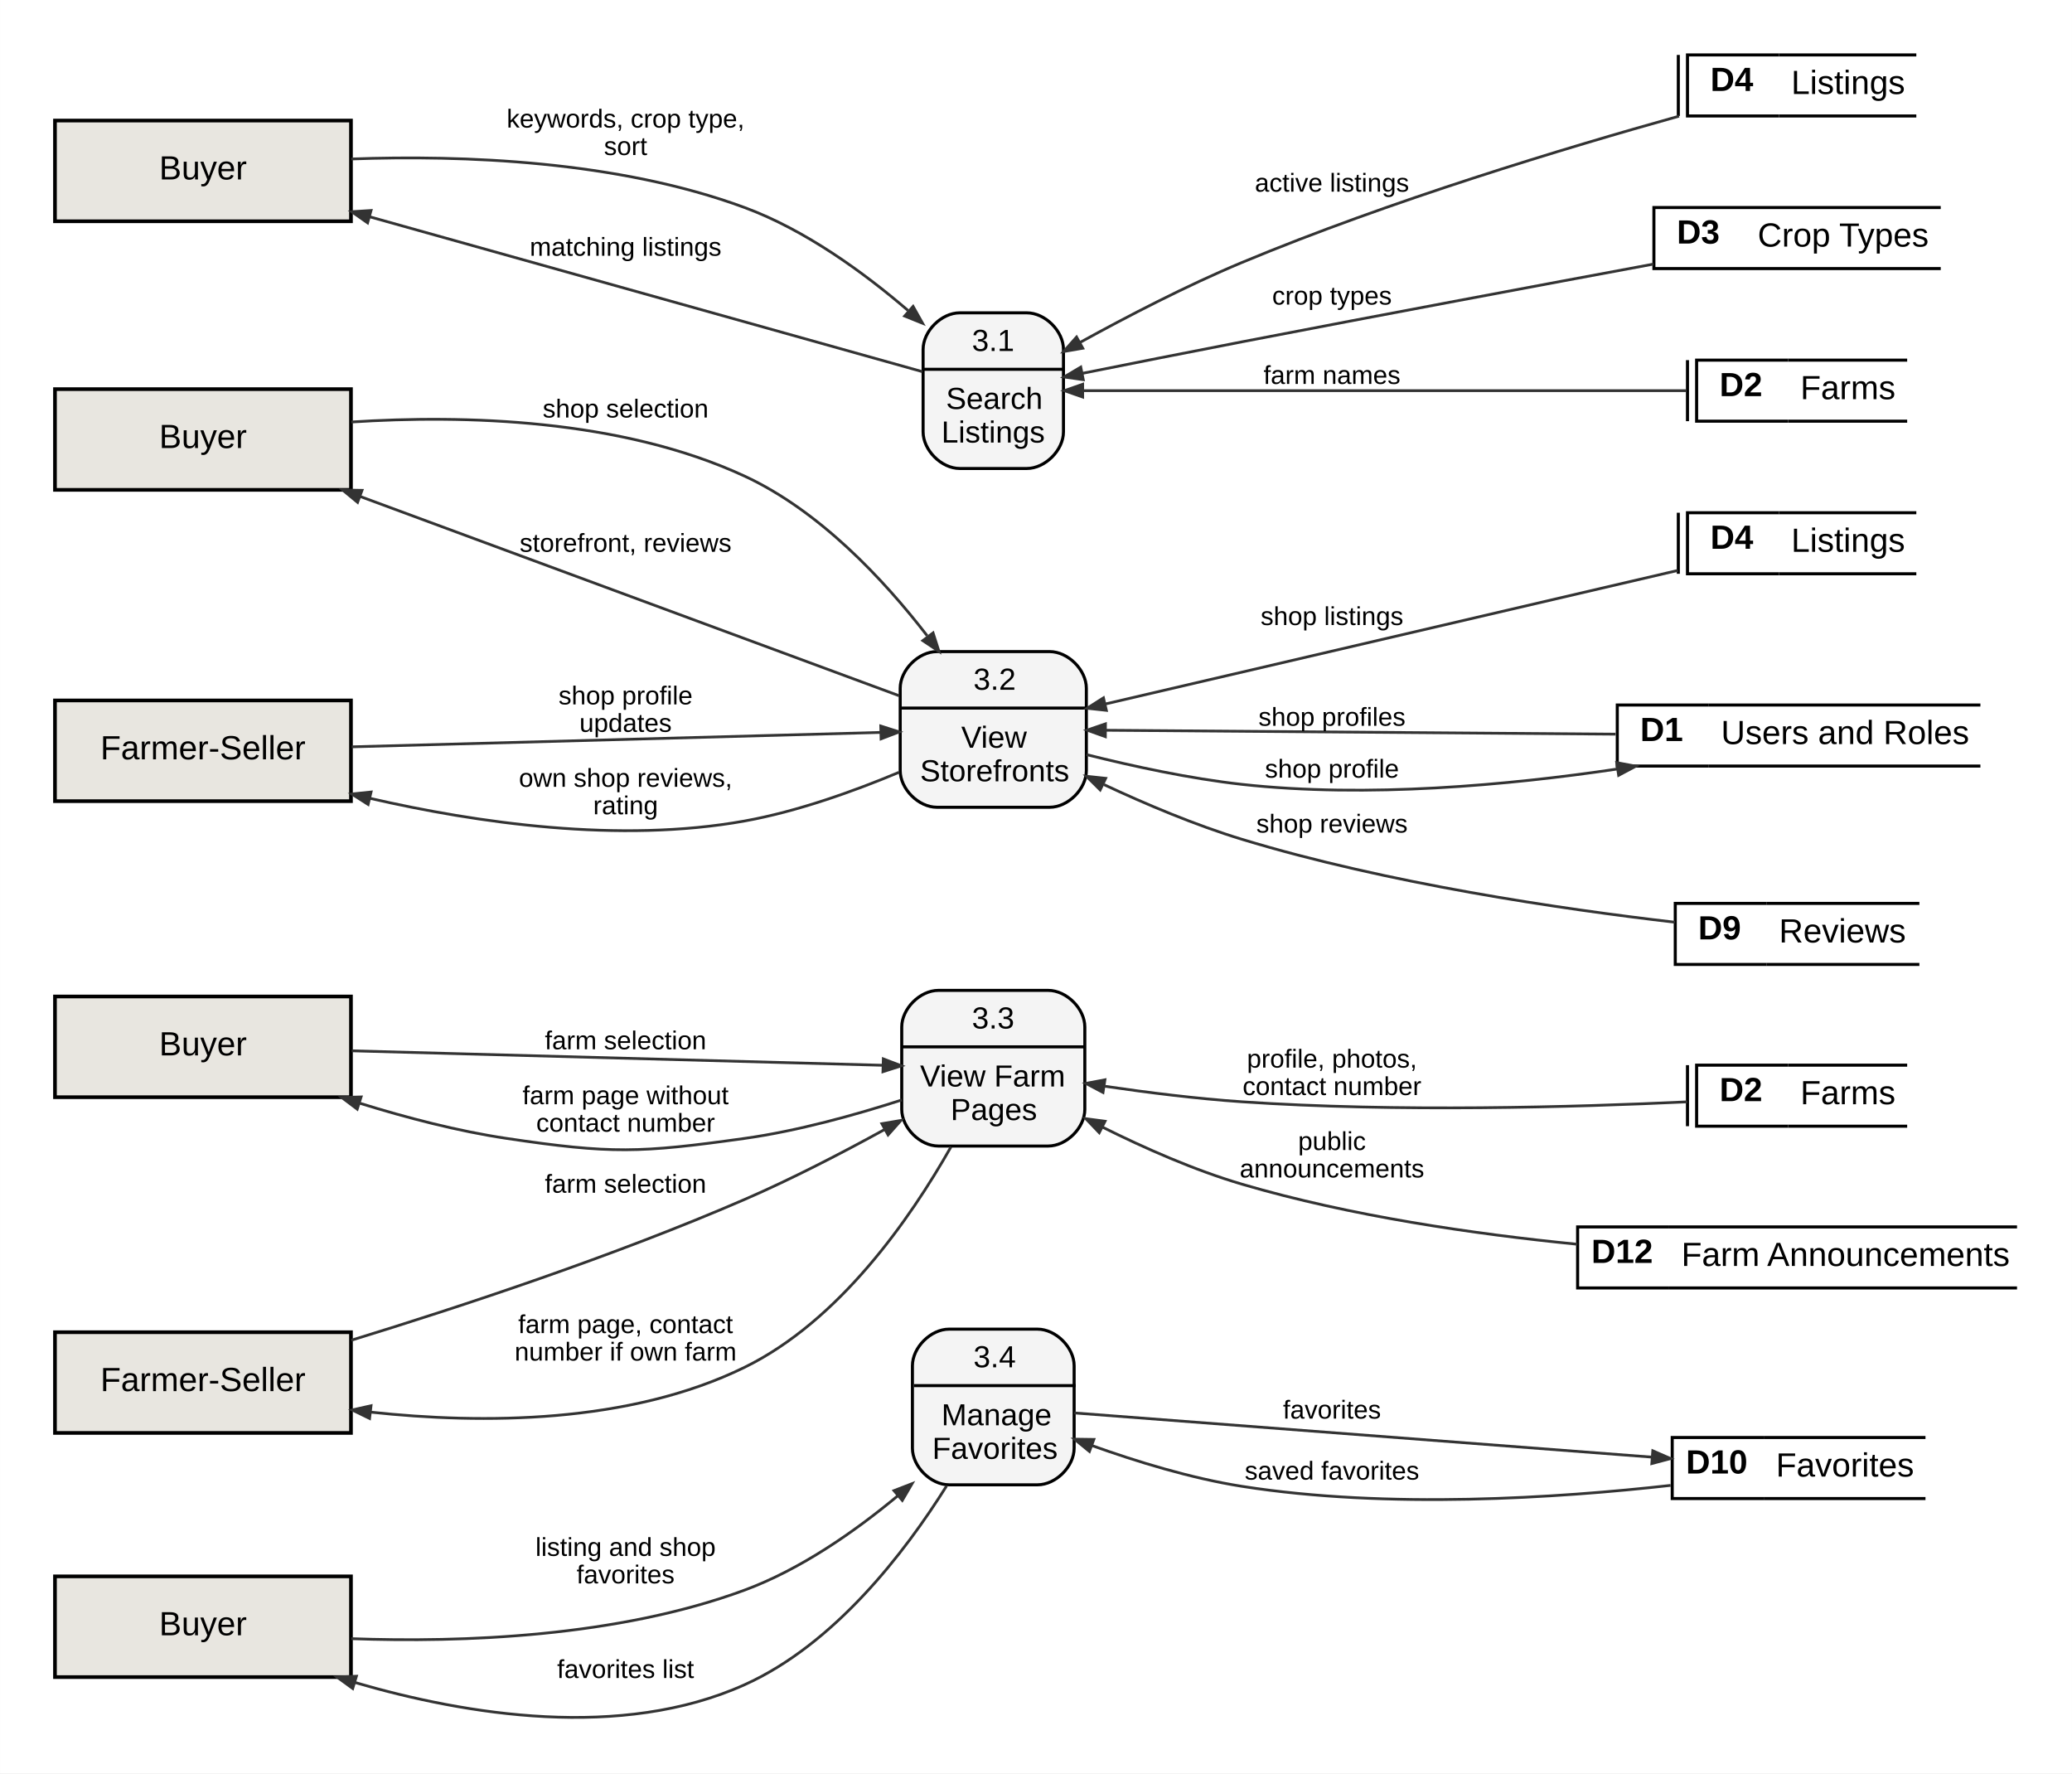
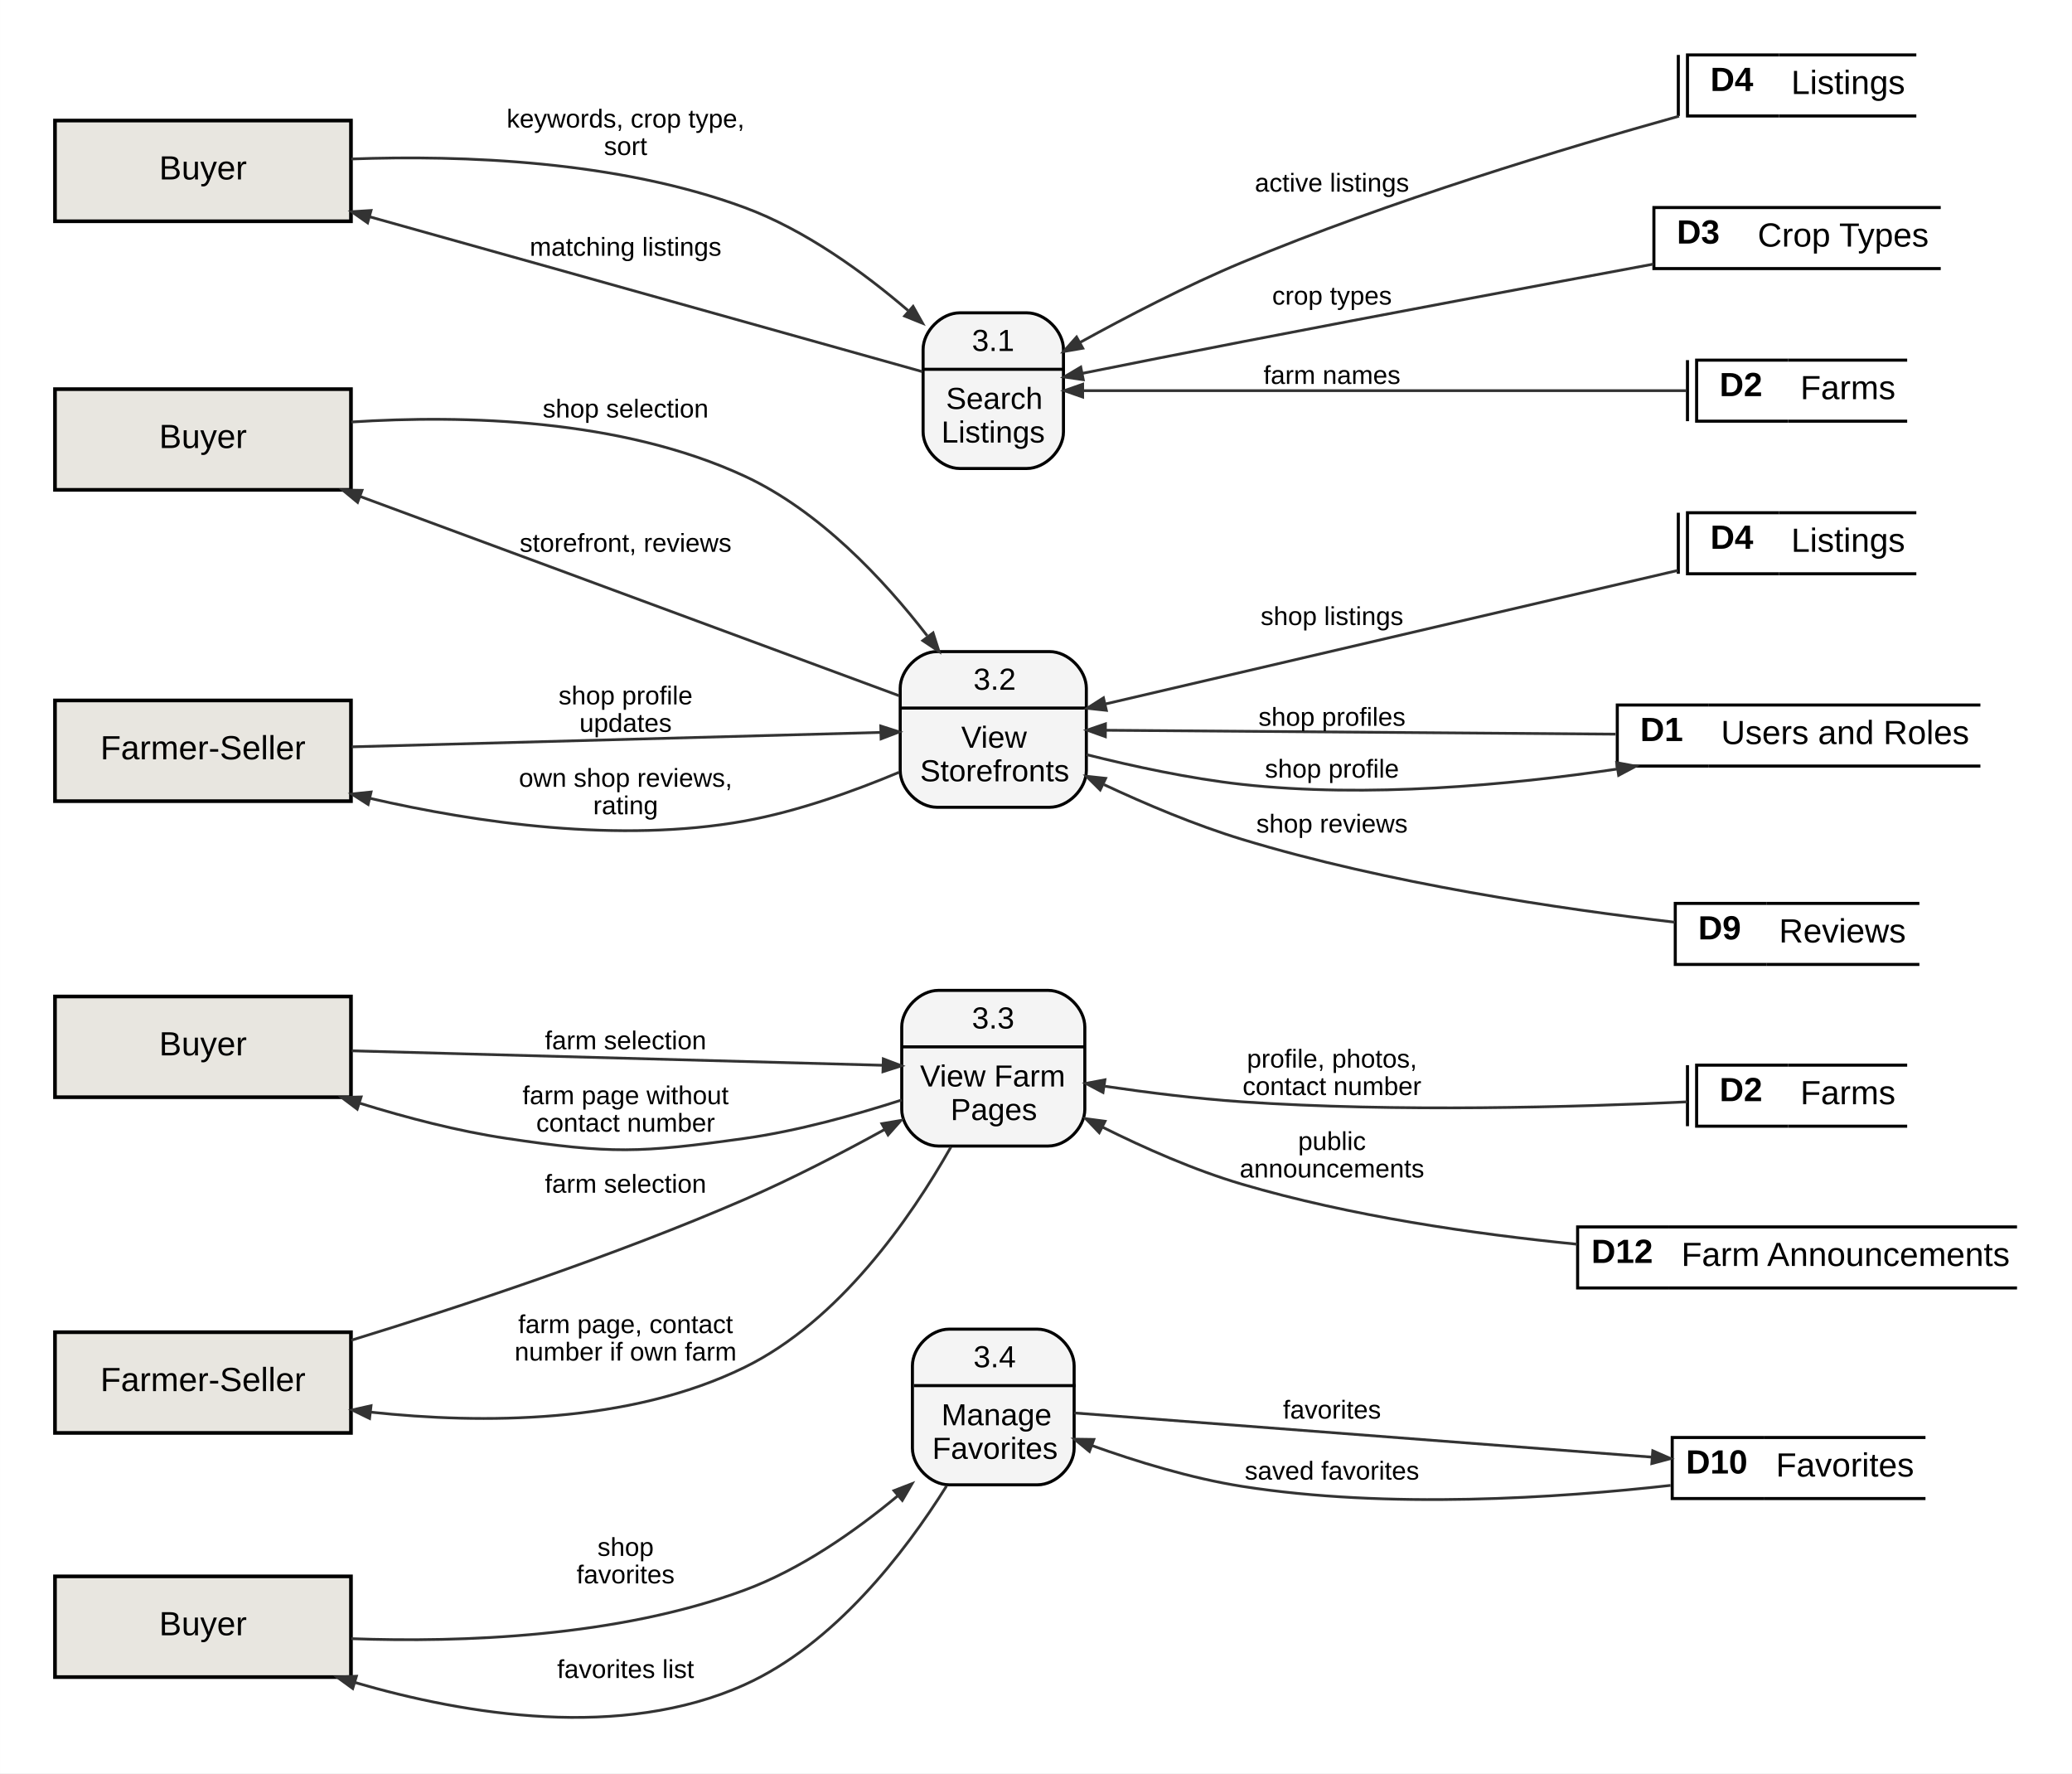
<svg xmlns="http://www.w3.org/2000/svg" width="679pt" height="581pt" viewBox="0.00 0.00 679.00 581.03">
  <g id="graph0" class="graph" transform="scale(1 1) rotate(0) translate(18 563.03)">
    <line x1="86.00" y1="-490.53" x2="97.00" y2="-501.53" stroke="black" stroke-width="1.2" />
    <line x1="86.00" y1="-402.53" x2="97.00" y2="-413.53" stroke="black" stroke-width="1.2" />
    <line x1="86.00" y1="-300.53" x2="97.00" y2="-311.53" stroke="black" stroke-width="1.2" />
    <line x1="86.00" y1="-203.53" x2="97.00" y2="-214.53" stroke="black" stroke-width="1.2" />
    <line x1="86.00" y1="-93.53" x2="97.00" y2="-104.53" stroke="black" stroke-width="1.2" />
    <line x1="86.00" y1="-13.53" x2="97.00" y2="-24.53" stroke="black" stroke-width="1.2" />
    <polygon fill="white" stroke="transparent" points="-18,18 -18,-563.03 661,-563.03 661,18 -18,18" />
    <g id="node1" class="node">
      <path fill="#f4f4f4" stroke="transparent" d="M296.5,-409.53C296.5,-409.53 318.5,-409.53 318.5,-409.53 324.5,-409.53 330.5,-415.53 330.5,-421.53 330.5,-421.53 330.5,-448.53 330.5,-448.53 330.5,-454.53 324.5,-460.53 318.5,-460.53 318.5,-460.53 296.5,-460.53 296.5,-460.53 290.5,-460.53 284.5,-454.53 284.5,-448.53 284.5,-448.53 284.5,-421.53 284.5,-421.53 284.5,-415.53 290.5,-409.53 296.5,-409.53" />
      <text text-anchor="start" x="300.5" y="-448.03" font-family="Liberation Sans" font-size="10.00">3.1</text>
      <text text-anchor="start" x="292" y="-429.03" font-family="Liberation Sans" font-size="10.00">Search</text>
      <text text-anchor="start" x="290.5" y="-418.03" font-family="Liberation Sans" font-size="10.00">Listings</text>
      <polygon fill="black" stroke="black" points="284.5,-442.03 284.5,-442.03 330.5,-442.03 330.5,-442.03 284.5,-442.03" />
      <path fill="none" stroke="black" d="M296.5,-409.53C296.5,-409.53 318.5,-409.53 318.5,-409.53 324.5,-409.53 330.5,-415.53 330.5,-421.53 330.5,-421.53 330.5,-448.53 330.5,-448.53 330.5,-454.53 324.5,-460.53 318.5,-460.53 318.5,-460.53 296.5,-460.53 296.5,-460.53 290.5,-460.53 284.5,-454.53 284.5,-448.53 284.5,-448.53 284.5,-421.53 284.5,-421.53 284.5,-415.53 290.5,-409.53 296.5,-409.53" />
    </g>
    <g id="node3" class="node">
      <polyline fill="none" stroke="black" points="532,-545.03 532,-525.03 " />
      <polyline fill="none" stroke="black" points="565,-545.03 535,-545.03 535,-525.03 565,-525.03 " />
      <text text-anchor="start" x="542.5" y="-533.23" font-family="Liberation Sans" font-weight="bold" font-size="11.00">D4</text>
      <polyline fill="none" stroke="black" points="565,-525.03 610,-525.03 " />
      <polyline fill="none" stroke="black" points="610,-545.03 565,-545.03 " />
      <text text-anchor="start" x="569" y="-532.23" font-family="Liberation Sans" font-size="11.00">Listings</text>
    </g>
    <g id="edge2" class="edge">
      <path fill="none" stroke="#333333" stroke-width="0.9" d="M336,-450.87C351.3,-459.3 370.86,-469.46 389,-477.03 437.26,-497.18 495.15,-514.61 532.24,-524.97" />
      <polygon fill="#333333" stroke="#333333" stroke-width="0.9" points="336.83,-448.93 330.56,-447.85 334.79,-452.6 336.83,-448.93" />
      <text text-anchor="middle" x="418.5" y="-500.23" font-family="Liberation Sans" font-size="8.50">active listings</text>
    </g>
    <g id="node4" class="node">
      <polyline fill="none" stroke="black" points="554,-495.03 524,-495.03 524,-475.03 554,-475.03 " />
      <text text-anchor="start" x="531.5" y="-483.23" font-family="Liberation Sans" font-weight="bold" font-size="11.00">D3</text>
      <polyline fill="none" stroke="black" points="554,-475.03 618,-475.03 " />
      <polyline fill="none" stroke="black" points="618,-495.03 554,-495.03 " />
      <text text-anchor="start" x="558" y="-482.23" font-family="Liberation Sans" font-size="11.00">Crop Types</text>
    </g>
    <g id="edge3" class="edge">
      <path fill="none" stroke="#333333" stroke-width="0.9" d="M336.62,-440.69C352.07,-443.79 371.59,-447.66 389,-451.03 434.83,-459.89 487.26,-469.7 523.85,-476.5" />
      <polygon fill="#333333" stroke="#333333" stroke-width="0.9" points="336.99,-438.63 330.7,-439.51 336.17,-442.75 336.99,-438.63" />
      <text text-anchor="middle" x="418.5" y="-463.23" font-family="Liberation Sans" font-size="8.50">crop types</text>
    </g>
    <g id="node5" class="node">
      <polyline fill="none" stroke="black" points="535,-445.03 535,-425.03 " />
      <polyline fill="none" stroke="black" points="568,-445.03 538,-445.03 538,-425.03 568,-425.03 " />
      <text text-anchor="start" x="545.5" y="-433.23" font-family="Liberation Sans" font-weight="bold" font-size="11.00">D2</text>
      <polyline fill="none" stroke="black" points="568,-425.03 607,-425.03 " />
      <polyline fill="none" stroke="black" points="607,-445.03 568,-445.03 " />
      <text text-anchor="start" x="572" y="-432.23" font-family="Liberation Sans" font-size="11.00">Farms</text>
    </g>
    <g id="edge4" class="edge">
      <path fill="none" stroke="#333333" stroke-width="0.9" d="M336.97,-435.03C385.07,-435.03 482.29,-435.03 534.66,-435.03" />
      <polygon fill="#333333" stroke="#333333" stroke-width="0.9" points="336.8,-432.93 330.8,-435.03 336.8,-437.13 336.8,-432.93" />
      <text text-anchor="middle" x="418.5" y="-437.23" font-family="Liberation Sans" font-size="8.50">farm names</text>
    </g>
    <g id="node6" class="node">
      <path fill="#f4f4f4" stroke="transparent" d="M289,-298.53C289,-298.53 326,-298.53 326,-298.53 332,-298.53 338,-304.53 338,-310.53 338,-310.53 338,-337.53 338,-337.53 338,-343.53 332,-349.53 326,-349.53 326,-349.53 289,-349.53 289,-349.53 283,-349.53 277,-343.53 277,-337.53 277,-337.53 277,-310.53 277,-310.53 277,-304.53 283,-298.53 289,-298.53" />
      <text text-anchor="start" x="301" y="-337.03" font-family="Liberation Sans" font-size="10.00">3.2</text>
      <text text-anchor="start" x="297" y="-318.03" font-family="Liberation Sans" font-size="10.00">View</text>
      <text text-anchor="start" x="283.5" y="-307.03" font-family="Liberation Sans" font-size="10.00">Storefronts</text>
      <polygon fill="black" stroke="black" points="277.5,-331.03 277.5,-331.03 338.5,-331.03 338.5,-331.03 277.5,-331.03" />
      <path fill="none" stroke="black" d="M289,-298.53C289,-298.53 326,-298.53 326,-298.53 332,-298.53 338,-304.53 338,-310.53 338,-310.53 338,-337.53 338,-337.53 338,-343.53 332,-349.53 326,-349.53 326,-349.53 289,-349.53 289,-349.53 283,-349.53 277,-343.53 277,-337.53 277,-337.53 277,-310.53 277,-310.53 277,-304.53 283,-298.53 289,-298.53" />
    </g>
    <g id="node2" class="node">
      <polygon fill="#e8e6e0" stroke="black" stroke-width="1.2" points="97,-523.53 0,-523.53 0,-490.53 97,-490.53 97,-523.53" />
      <text text-anchor="middle" x="48.5" y="-504.23" font-family="Liberation Sans" font-size="11.00">Buyer</text>
    </g>
    <g id="edge1" class="edge">
      <path fill="none" stroke="#333333" stroke-width="0.9" d="M97.09,-510.94C133.51,-512.26 184.37,-510.42 226,-495.03 245.83,-487.7 264.94,-473.84 279.56,-461.3" />
      <polygon fill="#333333" stroke="#333333" stroke-width="0.9" points="281.22,-462.64 284.34,-457.1 278.45,-459.48 281.22,-462.64" />
      <text text-anchor="middle" x="187" y="-521.23" font-family="Liberation Sans" font-size="8.50">keywords, crop type,</text>
      <text text-anchor="middle" x="187" y="-512.23" font-family="Liberation Sans" font-size="8.50">sort</text>
    </g>
    <g id="edge5" class="edge">
      <path fill="none" stroke="#333333" stroke-width="0.9" d="M103.24,-491.97C159.24,-476.29 244.28,-452.46 284.25,-441.26" />
      <polygon fill="#333333" stroke="#333333" stroke-width="0.9" points="102.45,-490.01 97.24,-493.66 103.58,-494.06 102.45,-490.01" />
      <text text-anchor="middle" x="187" y="-479.23" font-family="Liberation Sans" font-size="8.50">matching listings</text>
    </g>
    <g id="node8" class="node">
      <polyline fill="none" stroke="black" points="532,-395.03 532,-375.03 " />
      <polyline fill="none" stroke="black" points="565,-395.03 535,-395.03 535,-375.03 565,-375.03 " />
      <text text-anchor="start" x="542.5" y="-383.23" font-family="Liberation Sans" font-weight="bold" font-size="11.00">D4</text>
      <polyline fill="none" stroke="black" points="565,-375.03 610,-375.03 " />
      <polyline fill="none" stroke="black" points="610,-395.03 565,-395.03 " />
      <text text-anchor="start" x="569" y="-382.23" font-family="Liberation Sans" font-size="11.00">Listings</text>
    </g>
    <g id="edge8" class="edge">
      <path fill="none" stroke="#333333" stroke-width="0.9" d="M344.33,-332.39C393.49,-343.86 481.48,-364.38 531.84,-376.13" />
      <polygon fill="#333333" stroke="#333333" stroke-width="0.9" points="344.56,-330.29 338.24,-330.97 343.61,-334.38 344.56,-330.29" />
      <text text-anchor="middle" x="418.5" y="-358.23" font-family="Liberation Sans" font-size="8.50">shop listings</text>
    </g>
    <g id="node9" class="node">
      <polyline fill="none" stroke="black" points="542,-332.03 512,-332.03 512,-312.03 542,-312.03 " />
      <text text-anchor="start" x="519.5" y="-320.23" font-family="Liberation Sans" font-weight="bold" font-size="11.00">D1</text>
      <polyline fill="none" stroke="black" points="542,-312.03 631,-312.03 " />
      <polyline fill="none" stroke="black" points="631,-332.03 542,-332.03 " />
      <text text-anchor="start" x="546" y="-319.23" font-family="Liberation Sans" font-size="11.00">Users and Roles</text>
    </g>
    <g id="edge7" class="edge">
      <path fill="none" stroke="#333333" stroke-width="0.9" d="M344.37,-323.76C387.42,-323.43 460.19,-322.87 511.43,-322.48" />
      <polygon fill="#333333" stroke="#333333" stroke-width="0.9" points="344.23,-321.66 338.24,-323.8 344.26,-325.86 344.23,-321.66" />
      <text text-anchor="middle" x="418.5" y="-325.23" font-family="Liberation Sans" font-size="8.50">shop profiles</text>
    </g>
    <g id="edge12" class="edge">
      <path fill="none" stroke="#333333" stroke-width="0.9" d="M338.06,-315.78C353.16,-311.99 371.92,-307.92 389,-306.03 430.05,-301.5 476.46,-305.78 512,-311.06" />
      <polygon fill="#333333" stroke="#333333" stroke-width="0.9" points="511.81,-313.15 518.06,-311.98 512.44,-309 511.81,-313.15" />
      <text text-anchor="middle" x="418.5" y="-308.23" font-family="Liberation Sans" font-size="8.50">shop profile</text>
    </g>
    <g id="node10" class="node">
      <polyline fill="none" stroke="black" points="561,-267.03 531,-267.03 531,-247.03 561,-247.03 " />
      <text text-anchor="start" x="538.5" y="-255.23" font-family="Liberation Sans" font-weight="bold" font-size="11.00">D9</text>
      <polyline fill="none" stroke="black" points="561,-247.03 611,-247.03 " />
      <polyline fill="none" stroke="black" points="611,-267.03 561,-267.03 " />
      <text text-anchor="start" x="565" y="-254.23" font-family="Liberation Sans" font-size="11.00">Reviews</text>
    </g>
    <g id="edge9" class="edge">
      <path fill="none" stroke="#333333" stroke-width="0.9" d="M343.78,-305.95C357.59,-299.49 373.75,-292.67 389,-288.03 436.74,-273.52 493.75,-265.17 530.86,-260.86" />
      <polygon fill="#333333" stroke="#333333" stroke-width="0.9" points="342.53,-304.21 338.01,-308.69 344.33,-308.01 342.53,-304.21" />
      <text text-anchor="middle" x="418.5" y="-290.23" font-family="Liberation Sans" font-size="8.50">shop reviews</text>
    </g>
    <g id="node12" class="node">
      <path fill="#f4f4f4" stroke="transparent" d="M289.5,-187.53C289.5,-187.53 325.5,-187.53 325.5,-187.53 331.5,-187.53 337.5,-193.53 337.5,-199.53 337.5,-199.53 337.5,-226.53 337.5,-226.53 337.5,-232.53 331.5,-238.53 325.5,-238.53 325.5,-238.53 289.5,-238.53 289.5,-238.53 283.5,-238.53 277.5,-232.53 277.5,-226.53 277.5,-226.53 277.5,-199.53 277.5,-199.53 277.5,-193.53 283.5,-187.53 289.5,-187.53" />
      <text text-anchor="start" x="300.5" y="-226.03" font-family="Liberation Sans" font-size="10.00">3.3</text>
      <text text-anchor="start" x="283.5" y="-207.03" font-family="Liberation Sans" font-size="10.00">View Farm</text>
      <text text-anchor="start" x="293.5" y="-196.03" font-family="Liberation Sans" font-size="10.00">Pages</text>
      <polygon fill="black" stroke="black" points="277.5,-220.03 277.5,-220.03 337.5,-220.03 337.5,-220.03 277.5,-220.03" />
      <path fill="none" stroke="black" d="M289.5,-187.53C289.5,-187.53 325.5,-187.53 325.5,-187.53 331.5,-187.53 337.5,-193.53 337.5,-199.53 337.5,-199.53 337.5,-226.53 337.5,-226.53 337.5,-232.53 331.5,-238.53 325.5,-238.53 325.5,-238.53 289.5,-238.53 289.5,-238.53 283.5,-238.53 277.5,-232.53 277.5,-226.53 277.5,-226.53 277.5,-199.53 277.5,-199.53 277.5,-193.53 283.5,-187.53 289.5,-187.53" />
    </g>
    <g id="node7" class="node">
      <polygon fill="#e8e6e0" stroke="black" stroke-width="1.2" points="97,-435.53 0,-435.53 0,-402.53 97,-402.53 97,-435.53" />
      <text text-anchor="middle" x="48.5" y="-416.23" font-family="Liberation Sans" font-size="11.00">Buyer</text>
    </g>
    <g id="edge6" class="edge">
      <path fill="none" stroke="#333333" stroke-width="0.9" d="M97.11,-424.76C133.99,-427.14 185.46,-425.83 226,-407.03 250.47,-395.68 271.43,-373.38 285.82,-354.75" />
      <polygon fill="#333333" stroke="#333333" stroke-width="0.9" points="287.77,-355.66 289.71,-349.6 284.41,-353.13 287.77,-355.66" />
      <text text-anchor="middle" x="187" y="-426.23" font-family="Liberation Sans" font-size="8.50">shop selection</text>
    </g>
    <g id="edge10" class="edge">
      <path fill="none" stroke="#333333" stroke-width="0.9" d="M99.91,-400.4C152.55,-380.94 233.38,-351.06 276.67,-335.06" />
      <polygon fill="#333333" stroke="#333333" stroke-width="0.9" points="99.17,-398.43 94.27,-402.48 100.62,-402.37 99.17,-398.43" />
      <text text-anchor="middle" x="187" y="-382.23" font-family="Liberation Sans" font-size="8.50">storefront, reviews</text>
    </g>
    <g id="node11" class="node">
      <polygon fill="#e8e6e0" stroke="black" stroke-width="1.2" points="97,-333.53 0,-333.53 0,-300.53 97,-300.53 97,-333.53" />
      <text text-anchor="middle" x="48.5" y="-314.23" font-family="Liberation Sans" font-size="11.00">Farmer-Seller</text>
    </g>
    <g id="edge11" class="edge">
      <path fill="none" stroke="#333333" stroke-width="0.9" d="M97.24,-318.33C147.43,-319.7 225.25,-321.82 270.51,-323.05" />
      <polygon fill="#333333" stroke="#333333" stroke-width="0.9" points="270.62,-325.15 276.67,-323.22 270.73,-320.95 270.62,-325.15" />
      <text text-anchor="middle" x="187" y="-332.23" font-family="Liberation Sans" font-size="8.50">shop profile</text>
      <text text-anchor="middle" x="187" y="-323.23" font-family="Liberation Sans" font-size="8.50">updates</text>
    </g>
    <g id="edge13" class="edge">
      <path fill="none" stroke="#333333" stroke-width="0.9" d="M103.23,-301.46C138.31,-293.4 185.03,-286.64 226,-294.03 243.32,-297.15 261.78,-303.77 276.64,-310" />
      <polygon fill="#333333" stroke="#333333" stroke-width="0.9" points="102.62,-299.45 97.26,-302.87 103.59,-303.53 102.62,-299.45" />
      <text text-anchor="middle" x="187" y="-305.23" font-family="Liberation Sans" font-size="8.50">own shop reviews,</text>
      <text text-anchor="middle" x="187" y="-296.23" font-family="Liberation Sans" font-size="8.50">rating</text>
    </g>
    <g id="node14" class="node">
      <polyline fill="none" stroke="black" points="535,-214.03 535,-194.03 " />
      <polyline fill="none" stroke="black" points="568,-214.03 538,-214.03 538,-194.03 568,-194.03 " />
      <text text-anchor="start" x="545.5" y="-202.23" font-family="Liberation Sans" font-weight="bold" font-size="11.00">D2</text>
      <polyline fill="none" stroke="black" points="568,-194.03 607,-194.03 " />
      <polyline fill="none" stroke="black" points="607,-214.03 568,-214.03 " />
      <text text-anchor="start" x="572" y="-201.23" font-family="Liberation Sans" font-size="11.00">Farms</text>
    </g>
    <g id="edge16" class="edge">
      <path fill="none" stroke="#333333" stroke-width="0.9" d="M344.09,-207.11C358.05,-205.06 374.23,-203.03 389,-202.03 439.64,-198.59 498.42,-200.28 534.92,-202.01" />
      <polygon fill="#333333" stroke="#333333" stroke-width="0.9" points="343.46,-205.08 337.84,-208.05 344.09,-209.23 343.46,-205.08" />
      <text text-anchor="middle" x="418.5" y="-213.23" font-family="Liberation Sans" font-size="8.50">profile, photos,</text>
      <text text-anchor="middle" x="418.5" y="-204.23" font-family="Liberation Sans" font-size="8.50">contact number</text>
    </g>
    <g id="node16" class="node">
      <polyline fill="none" stroke="black" points="529,-161.03 499,-161.03 499,-141.03 529,-141.03 " />
      <text text-anchor="start" x="503.5" y="-149.23" font-family="Liberation Sans" font-weight="bold" font-size="11.00">D12</text>
      <polyline fill="none" stroke="black" points="529,-141.03 643,-141.03 " />
      <polyline fill="none" stroke="black" points="643,-161.03 529,-161.03 " />
      <text text-anchor="start" x="533" y="-148.23" font-family="Liberation Sans" font-size="11.00">Farm Announcements</text>
    </g>
    <g id="edge17" class="edge">
      <path fill="none" stroke="#333333" stroke-width="0.9" d="M343.21,-193.76C357.08,-186.84 373.43,-179.62 389,-175.03 424.42,-164.6 465.09,-158.69 498.89,-155.35" />
      <polygon fill="#333333" stroke="#333333" stroke-width="0.9" points="342.23,-191.9 337.83,-196.49 344.13,-195.65 342.23,-191.9" />
      <text text-anchor="middle" x="418.5" y="-186.23" font-family="Liberation Sans" font-size="8.50">public</text>
      <text text-anchor="middle" x="418.5" y="-177.23" font-family="Liberation Sans" font-size="8.50">announcements</text>
    </g>
    <g id="node17" class="node">
      <path fill="#f4f4f4" stroke="transparent" d="M293,-76.53C293,-76.53 322,-76.53 322,-76.53 328,-76.53 334,-82.53 334,-88.53 334,-88.53 334,-115.53 334,-115.53 334,-121.53 328,-127.53 322,-127.53 322,-127.53 293,-127.53 293,-127.53 287,-127.53 281,-121.53 281,-115.53 281,-115.53 281,-88.53 281,-88.53 281,-82.53 287,-76.53 293,-76.53" />
      <text text-anchor="start" x="301" y="-115.03" font-family="Liberation Sans" font-size="10.00">3.4</text>
      <text text-anchor="start" x="290.5" y="-96.03" font-family="Liberation Sans" font-size="10.00">Manage</text>
      <text text-anchor="start" x="287.5" y="-85.03" font-family="Liberation Sans" font-size="10.00">Favorites</text>
      <polygon fill="black" stroke="black" points="281.5,-109.03 281.5,-109.03 334.5,-109.03 334.5,-109.03 281.5,-109.03" />
      <path fill="none" stroke="black" d="M293,-76.53C293,-76.53 322,-76.53 322,-76.53 328,-76.53 334,-82.53 334,-88.53 334,-88.53 334,-115.53 334,-115.53 334,-121.53 328,-127.53 322,-127.53 322,-127.53 293,-127.53 293,-127.53 287,-127.53 281,-121.53 281,-115.53 281,-115.53 281,-88.53 281,-88.53 281,-82.53 287,-76.53 293,-76.53" />
    </g>
    <g id="node13" class="node">
      <polygon fill="#e8e6e0" stroke="black" stroke-width="1.2" points="97,-236.53 0,-236.53 0,-203.53 97,-203.53 97,-236.53" />
      <text text-anchor="middle" x="48.5" y="-217.23" font-family="Liberation Sans" font-size="11.00">Buyer</text>
    </g>
    <g id="edge14" class="edge">
      <path fill="none" stroke="#333333" stroke-width="0.9" d="M97.24,-218.73C147.7,-217.35 226.11,-215.22 271.26,-213.99" />
      <polygon fill="#333333" stroke="#333333" stroke-width="0.9" points="271.46,-216.08 277.4,-213.82 271.34,-211.89 271.46,-216.08" />
      <text text-anchor="middle" x="187" y="-219.23" font-family="Liberation Sans" font-size="8.50">farm selection</text>
    </g>
    <g id="edge18" class="edge">
      <path fill="none" stroke="#333333" stroke-width="0.9" d="M99.94,-201.54C115.17,-196.82 132.08,-192.4 148,-190.03 182.29,-184.92 191.67,-185.22 226,-190.03 243.42,-192.47 262.35,-197.74 277.48,-202.62" />
      <polygon fill="#333333" stroke="#333333" stroke-width="0.9" points="99.05,-199.62 93.97,-203.44 100.32,-203.62 99.05,-199.62" />
      <text text-anchor="middle" x="187" y="-201.23" font-family="Liberation Sans" font-size="8.50">farm page without</text>
      <text text-anchor="middle" x="187" y="-192.23" font-family="Liberation Sans" font-size="8.50">contact number</text>
    </g>
    <g id="node15" class="node">
      <polygon fill="#e8e6e0" stroke="black" stroke-width="1.2" points="97,-126.53 0,-126.53 0,-93.53 97,-93.53 97,-126.53" />
      <text text-anchor="middle" x="48.5" y="-107.23" font-family="Liberation Sans" font-size="11.00">Farmer-Seller</text>
    </g>
    <g id="edge15" class="edge">
      <path fill="none" stroke="#333333" stroke-width="0.9" d="M97.11,-123.9C133.09,-134.94 183.39,-151.55 226,-170.03 241.4,-176.71 257.84,-185.22 271.82,-192.91" />
      <polygon fill="#333333" stroke="#333333" stroke-width="0.9" points="270.99,-194.85 277.25,-195.92 273.02,-191.17 270.99,-194.85" />
      <text text-anchor="middle" x="187" y="-172.23" font-family="Liberation Sans" font-size="8.50">farm selection</text>
    </g>
    <g id="edge19" class="edge">
      <path fill="none" stroke="#333333" stroke-width="0.9" d="M103.58,-100.33C140.01,-96.41 188.14,-96.47 226,-115.03 257.04,-130.24 280.28,-163.66 293.62,-187.22" />
      <polygon fill="#333333" stroke="#333333" stroke-width="0.9" points="103.1,-98.27 97.38,-101.05 103.58,-102.44 103.1,-98.27" />
      <text text-anchor="middle" x="187" y="-126.23" font-family="Liberation Sans" font-size="8.50">farm page, contact</text>
      <text text-anchor="middle" x="187" y="-117.23" font-family="Liberation Sans" font-size="8.50">number if own farm</text>
    </g>
    <g id="node19" class="node">
      <polyline fill="none" stroke="black" points="560,-92.03 530,-92.03 530,-72.03 560,-72.03 " />
      <text text-anchor="start" x="534.5" y="-80.23" font-family="Liberation Sans" font-weight="bold" font-size="11.00">D10</text>
      <polyline fill="none" stroke="black" points="560,-72.03 613,-72.03 " />
      <polyline fill="none" stroke="black" points="613,-92.03 560,-92.03 " />
      <text text-anchor="start" x="564" y="-79.23" font-family="Liberation Sans" font-size="11.00">Favorites</text>
    </g>
    <g id="edge21" class="edge">
      <path fill="none" stroke="#333333" stroke-width="0.9" d="M334.05,-100.08C377.86,-96.73 467.91,-89.84 523.22,-85.61" />
      <polygon fill="#333333" stroke="#333333" stroke-width="0.9" points="523.63,-87.68 529.46,-85.13 523.31,-83.49 523.63,-87.68" />
      <text text-anchor="middle" x="418.5" y="-98.23" font-family="Liberation Sans" font-size="8.50">favorites</text>
    </g>
    <g id="edge22" class="edge">
      <path fill="none" stroke="#333333" stroke-width="0.9" d="M339.77,-89.41C354.45,-84.15 372.35,-78.65 389,-76.03 436.83,-68.5 492.61,-72.2 529.47,-76.34" />
      <polygon fill="#333333" stroke="#333333" stroke-width="0.9" points="339.01,-87.46 334.1,-91.49 340.46,-91.4 339.01,-87.46" />
      <text text-anchor="middle" x="418.5" y="-78.23" font-family="Liberation Sans" font-size="8.50">saved favorites</text>
    </g>
    <g id="node18" class="node">
      <polygon fill="#e8e6e0" stroke="black" stroke-width="1.2" points="97,-46.53 0,-46.53 0,-13.53 97,-13.53 97,-46.53" />
      <text text-anchor="middle" x="48.5" y="-27.23" font-family="Liberation Sans" font-size="11.00">Buyer</text>
    </g>
    <g id="edge20" class="edge">
      <path fill="none" stroke="#333333" stroke-width="0.9" d="M97.09,-26.12C133.51,-24.8 184.37,-26.64 226,-42.03 244.36,-48.82 262.1,-61.2 276.24,-72.96" />
      <polygon fill="#333333" stroke="#333333" stroke-width="0.9" points="274.96,-74.62 280.89,-76.91 277.68,-71.42 274.96,-74.62" />
-       <text text-anchor="middle" x="187" y="-53.23" font-family="Liberation Sans" font-size="8.50">listing and shop</text>
+       <text text-anchor="middle" x="187" y="-53.23" font-family="Liberation Sans" font-size="8.50">shop</text>
      <text text-anchor="middle" x="187" y="-44.23" font-family="Liberation Sans" font-size="8.50">favorites</text>
    </g>
    <g id="edge23" class="edge">
      <path fill="none" stroke="#333333" stroke-width="0.9" d="M98.2,-11.79C134.89,-1.07 185.59,7.17 226,-11.03 255.42,-24.29 278.43,-54.2 292.18,-76.13" />
      <polygon fill="#333333" stroke="#333333" stroke-width="0.9" points="97.58,-9.79 92.44,-13.53 98.79,-13.81 97.58,-9.79" />
      <text text-anchor="middle" x="187" y="-13.23" font-family="Liberation Sans" font-size="8.50">favorites list</text>
    </g>
  </g>
</svg>
